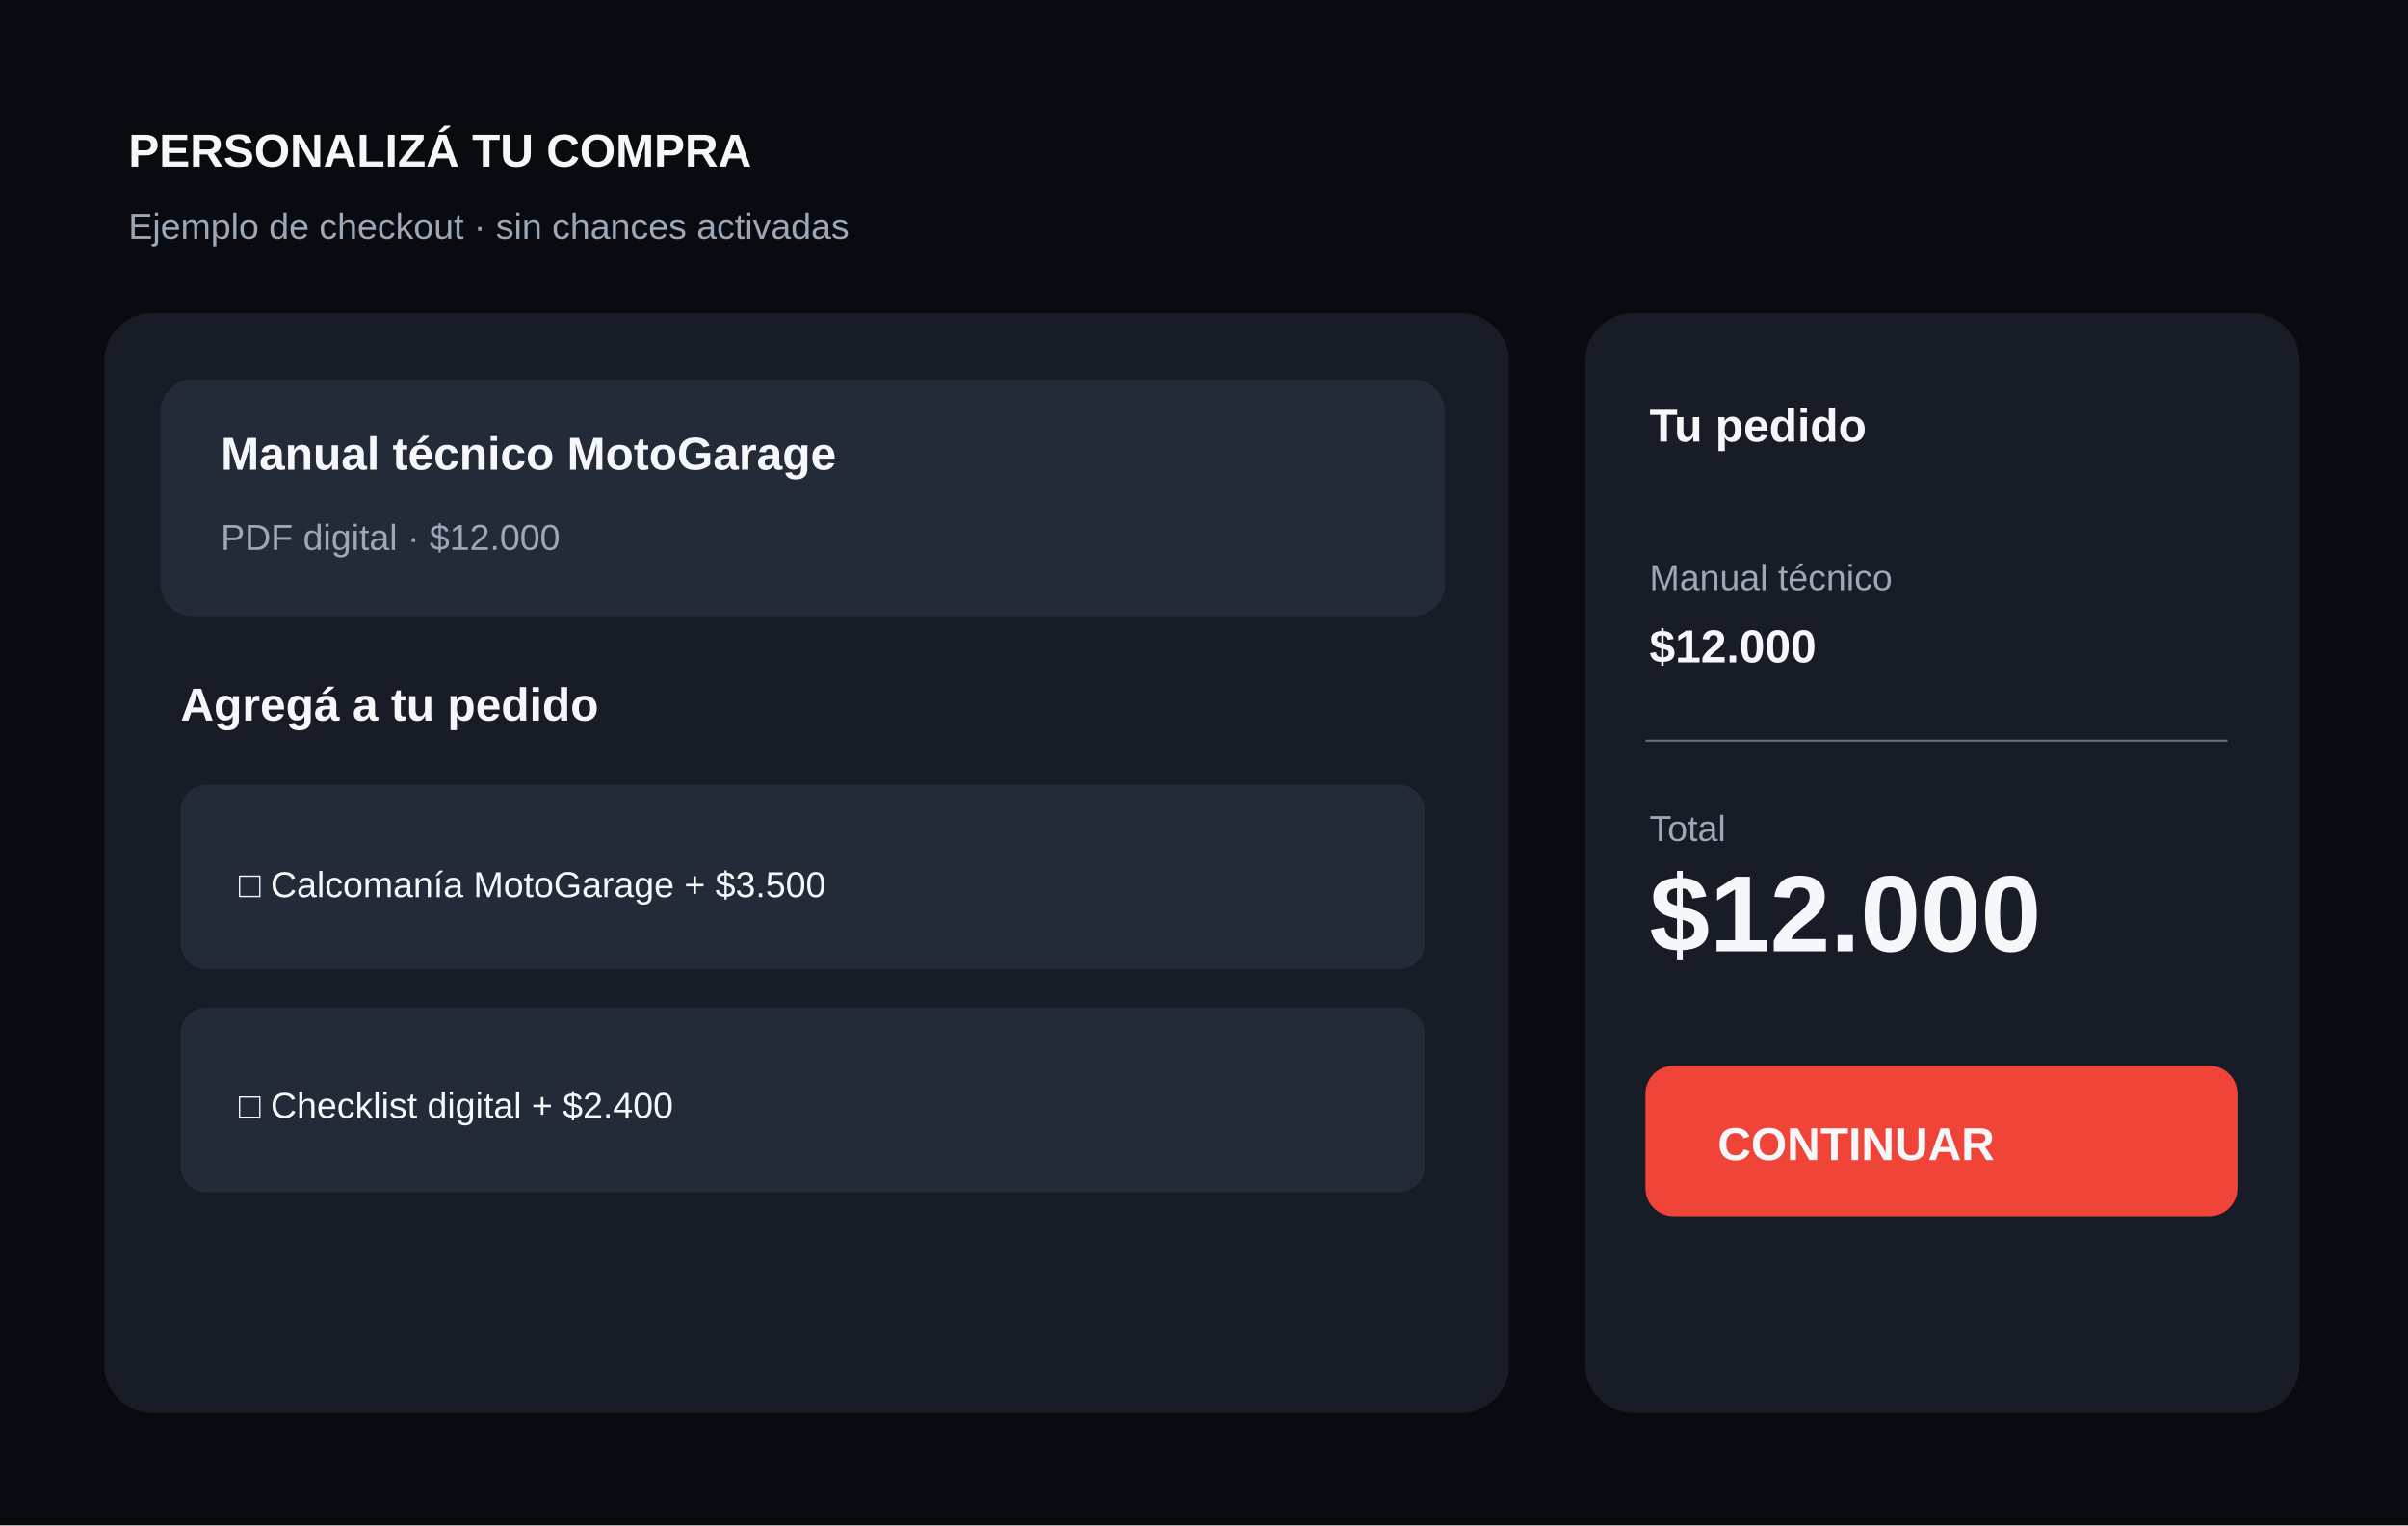
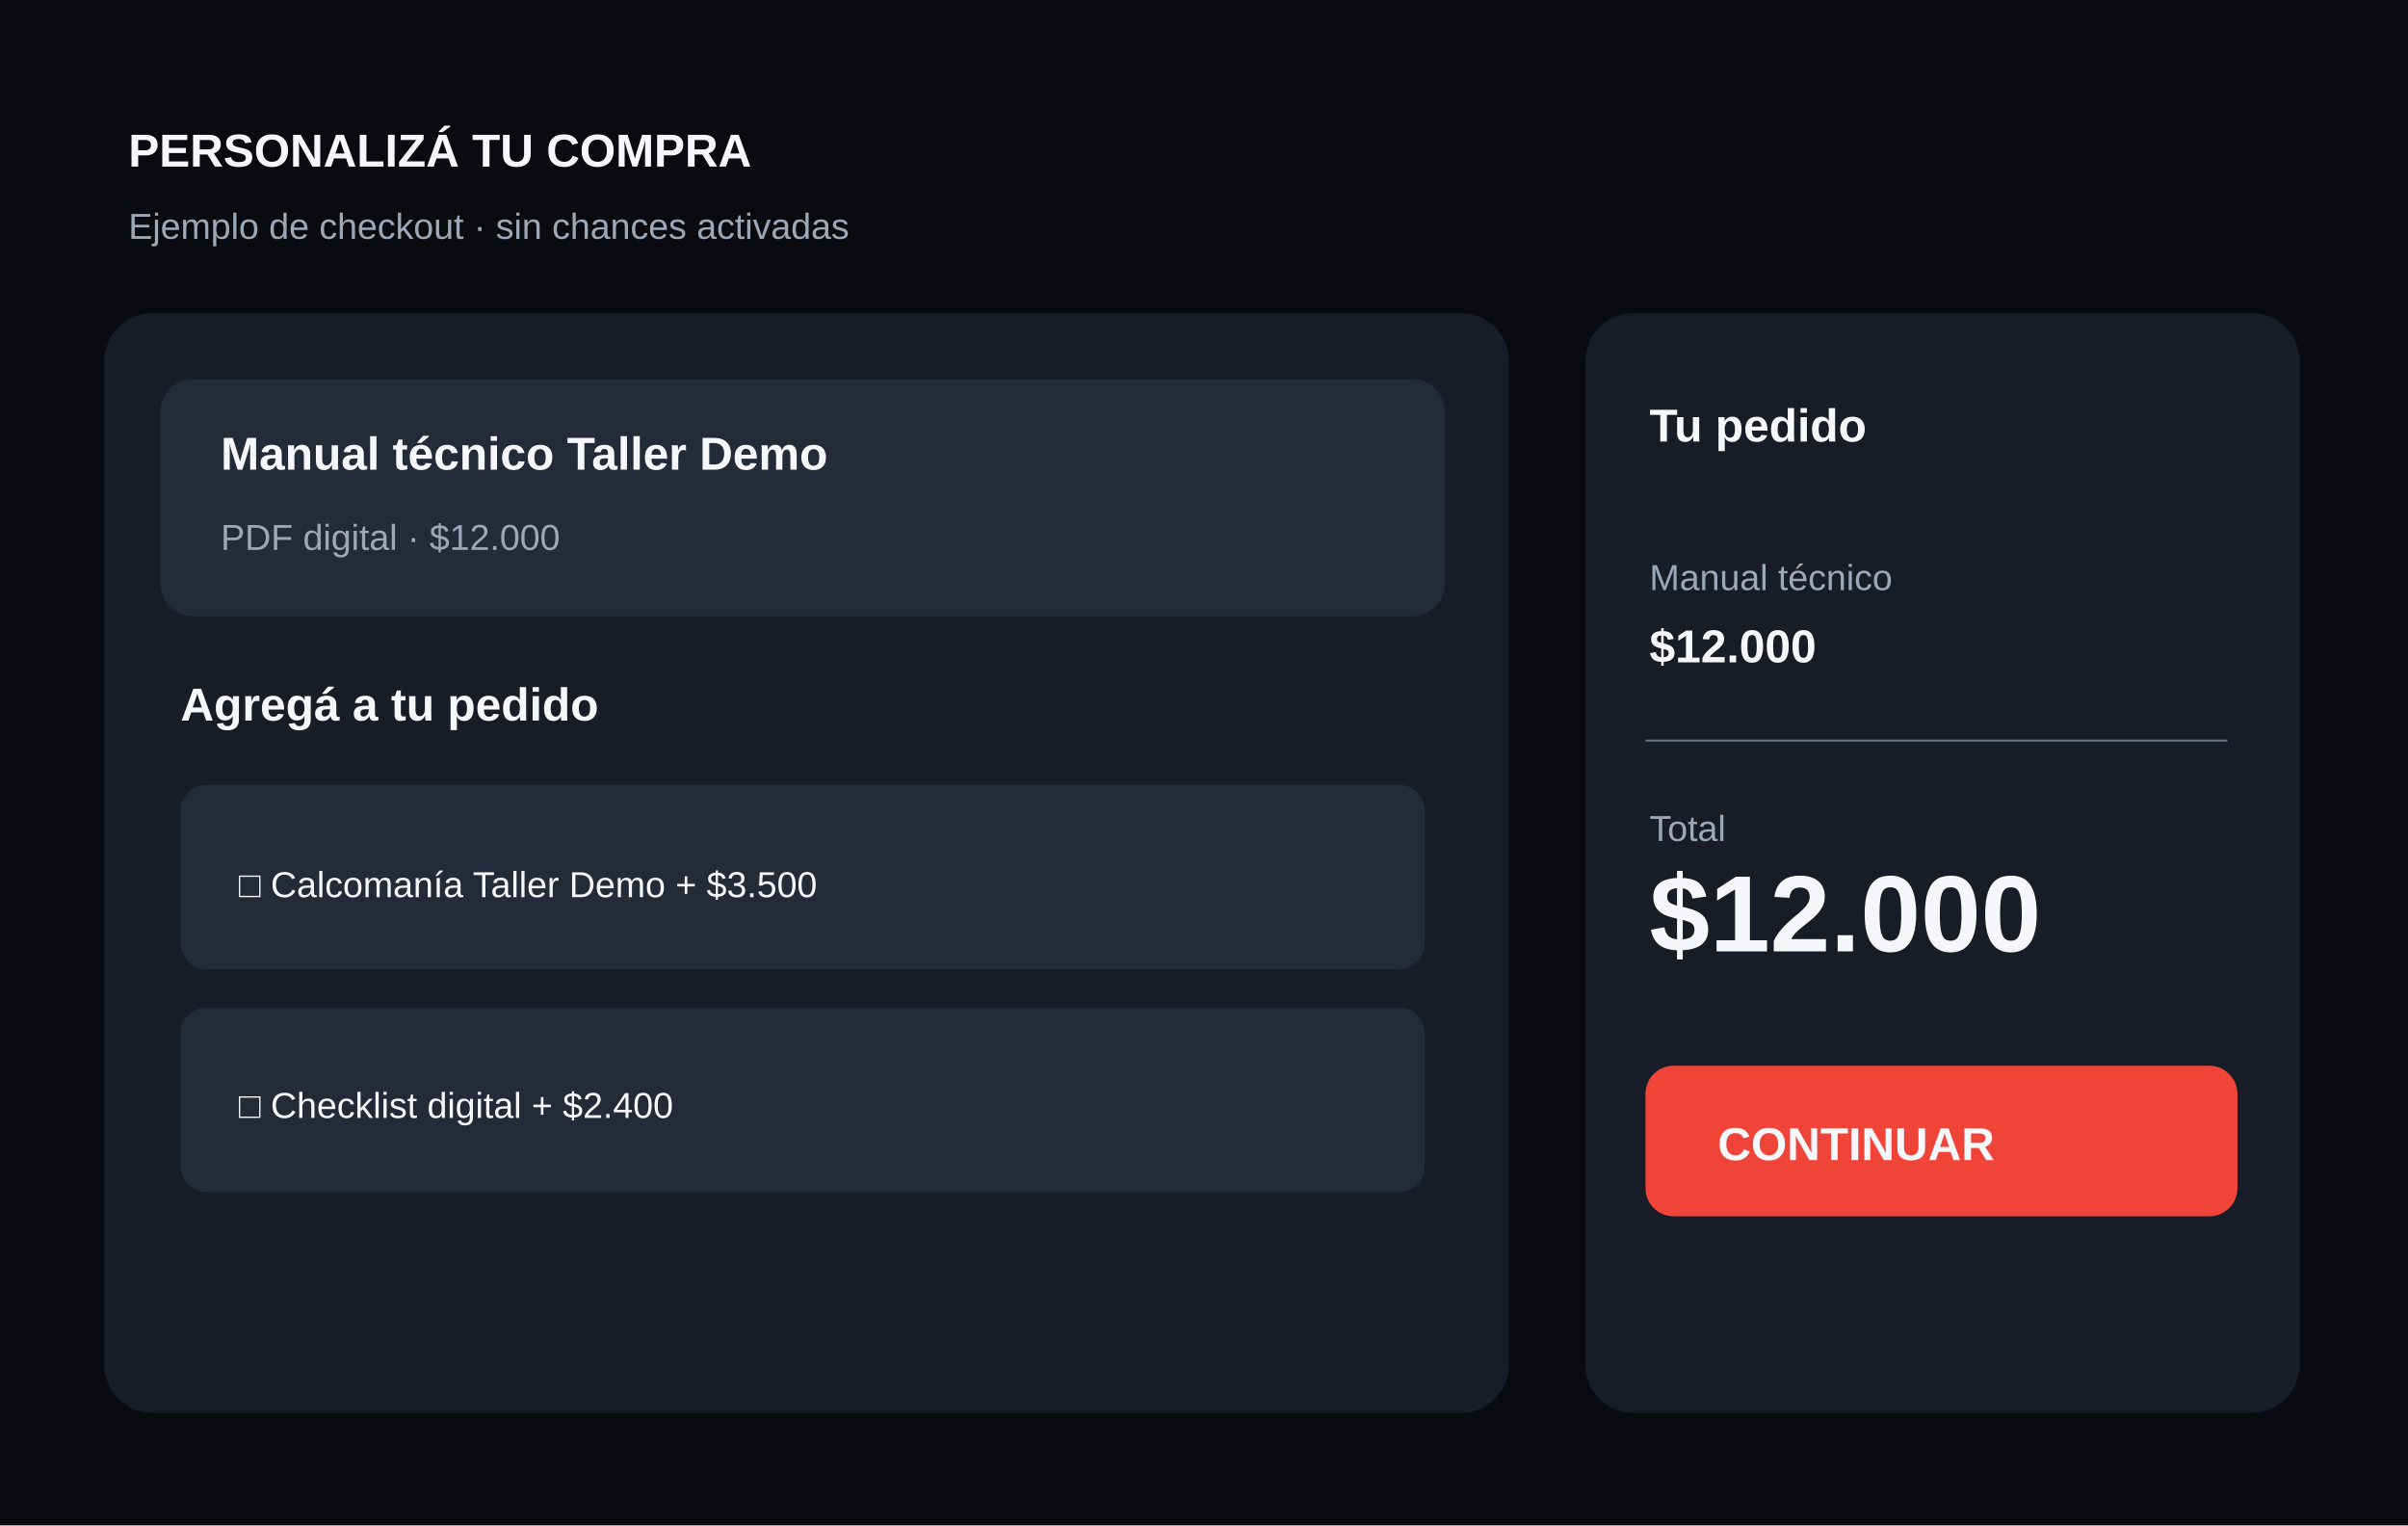
<svg xmlns="http://www.w3.org/2000/svg" width="1200" height="760" viewBox="0 0 1200 760">
  <rect width="1200" height="760" fill="#090B10" />
  <style>text{font-family:Arial,sans-serif;fill:#f5f7fb}.muted{fill:#9ca8b8}.red{fill:#f04438}.small{font-size:18px}.label{font-size:23px;font-weight:bold}.big{font-size:54px;font-weight:800}</style>
  <text x="64" y="83" class="label">PERSONALIZÁ TU COMPRA</text>
  <text x="64" y="119" class="small muted">Ejemplo de checkout · sin chances activadas</text>
  <rect x="52" y="156" width="700" height="548" rx="24" fill="#171c26" />
  <rect x="80" y="189" width="640" height="118" rx="16" fill="#232b38" />
-   <text x="110" y="234" class="label">Manual técnico MotoGarage</text>
+   <text x="110" y="234" class="label">Manual técnico Taller Demo</text>
  <text x="110" y="274" class="small muted">PDF digital · $12.000</text>
  <text x="90" y="359" class="label">Agregá a tu pedido</text>
  <rect x="90" y="391" width="620" height="92" rx="13" fill="#232b38" />
-   <text x="119" y="447" class="small">□ Calcomanía MotoGarage     + $3.500</text>
+   <text x="119" y="447" class="small">□ Calcomanía Taller Demo     + $3.500</text>
  <rect x="90" y="502" width="620" height="92" rx="13" fill="#232b38" />
  <text x="119" y="557" class="small">□ Checklist digital     + $2.400</text>
  <rect x="790" y="156" width="356" height="548" rx="24" fill="#171c26" />
  <text x="822" y="220" class="label">Tu pedido</text>
  <text x="822" y="294" class="small muted">Manual técnico</text>
  <text x="822" y="330" class="label">$12.000</text>
  <path d="M820 369 H1110" stroke="#657083" />
  <text x="822" y="419" class="small muted">Total</text>
  <text x="822" y="474" class="big">$12.000</text>
  <rect x="820" y="531" width="295" height="75" rx="14" fill="#f04438" />
  <text x="856" y="578" class="label">CONTINUAR</text>
</svg>
